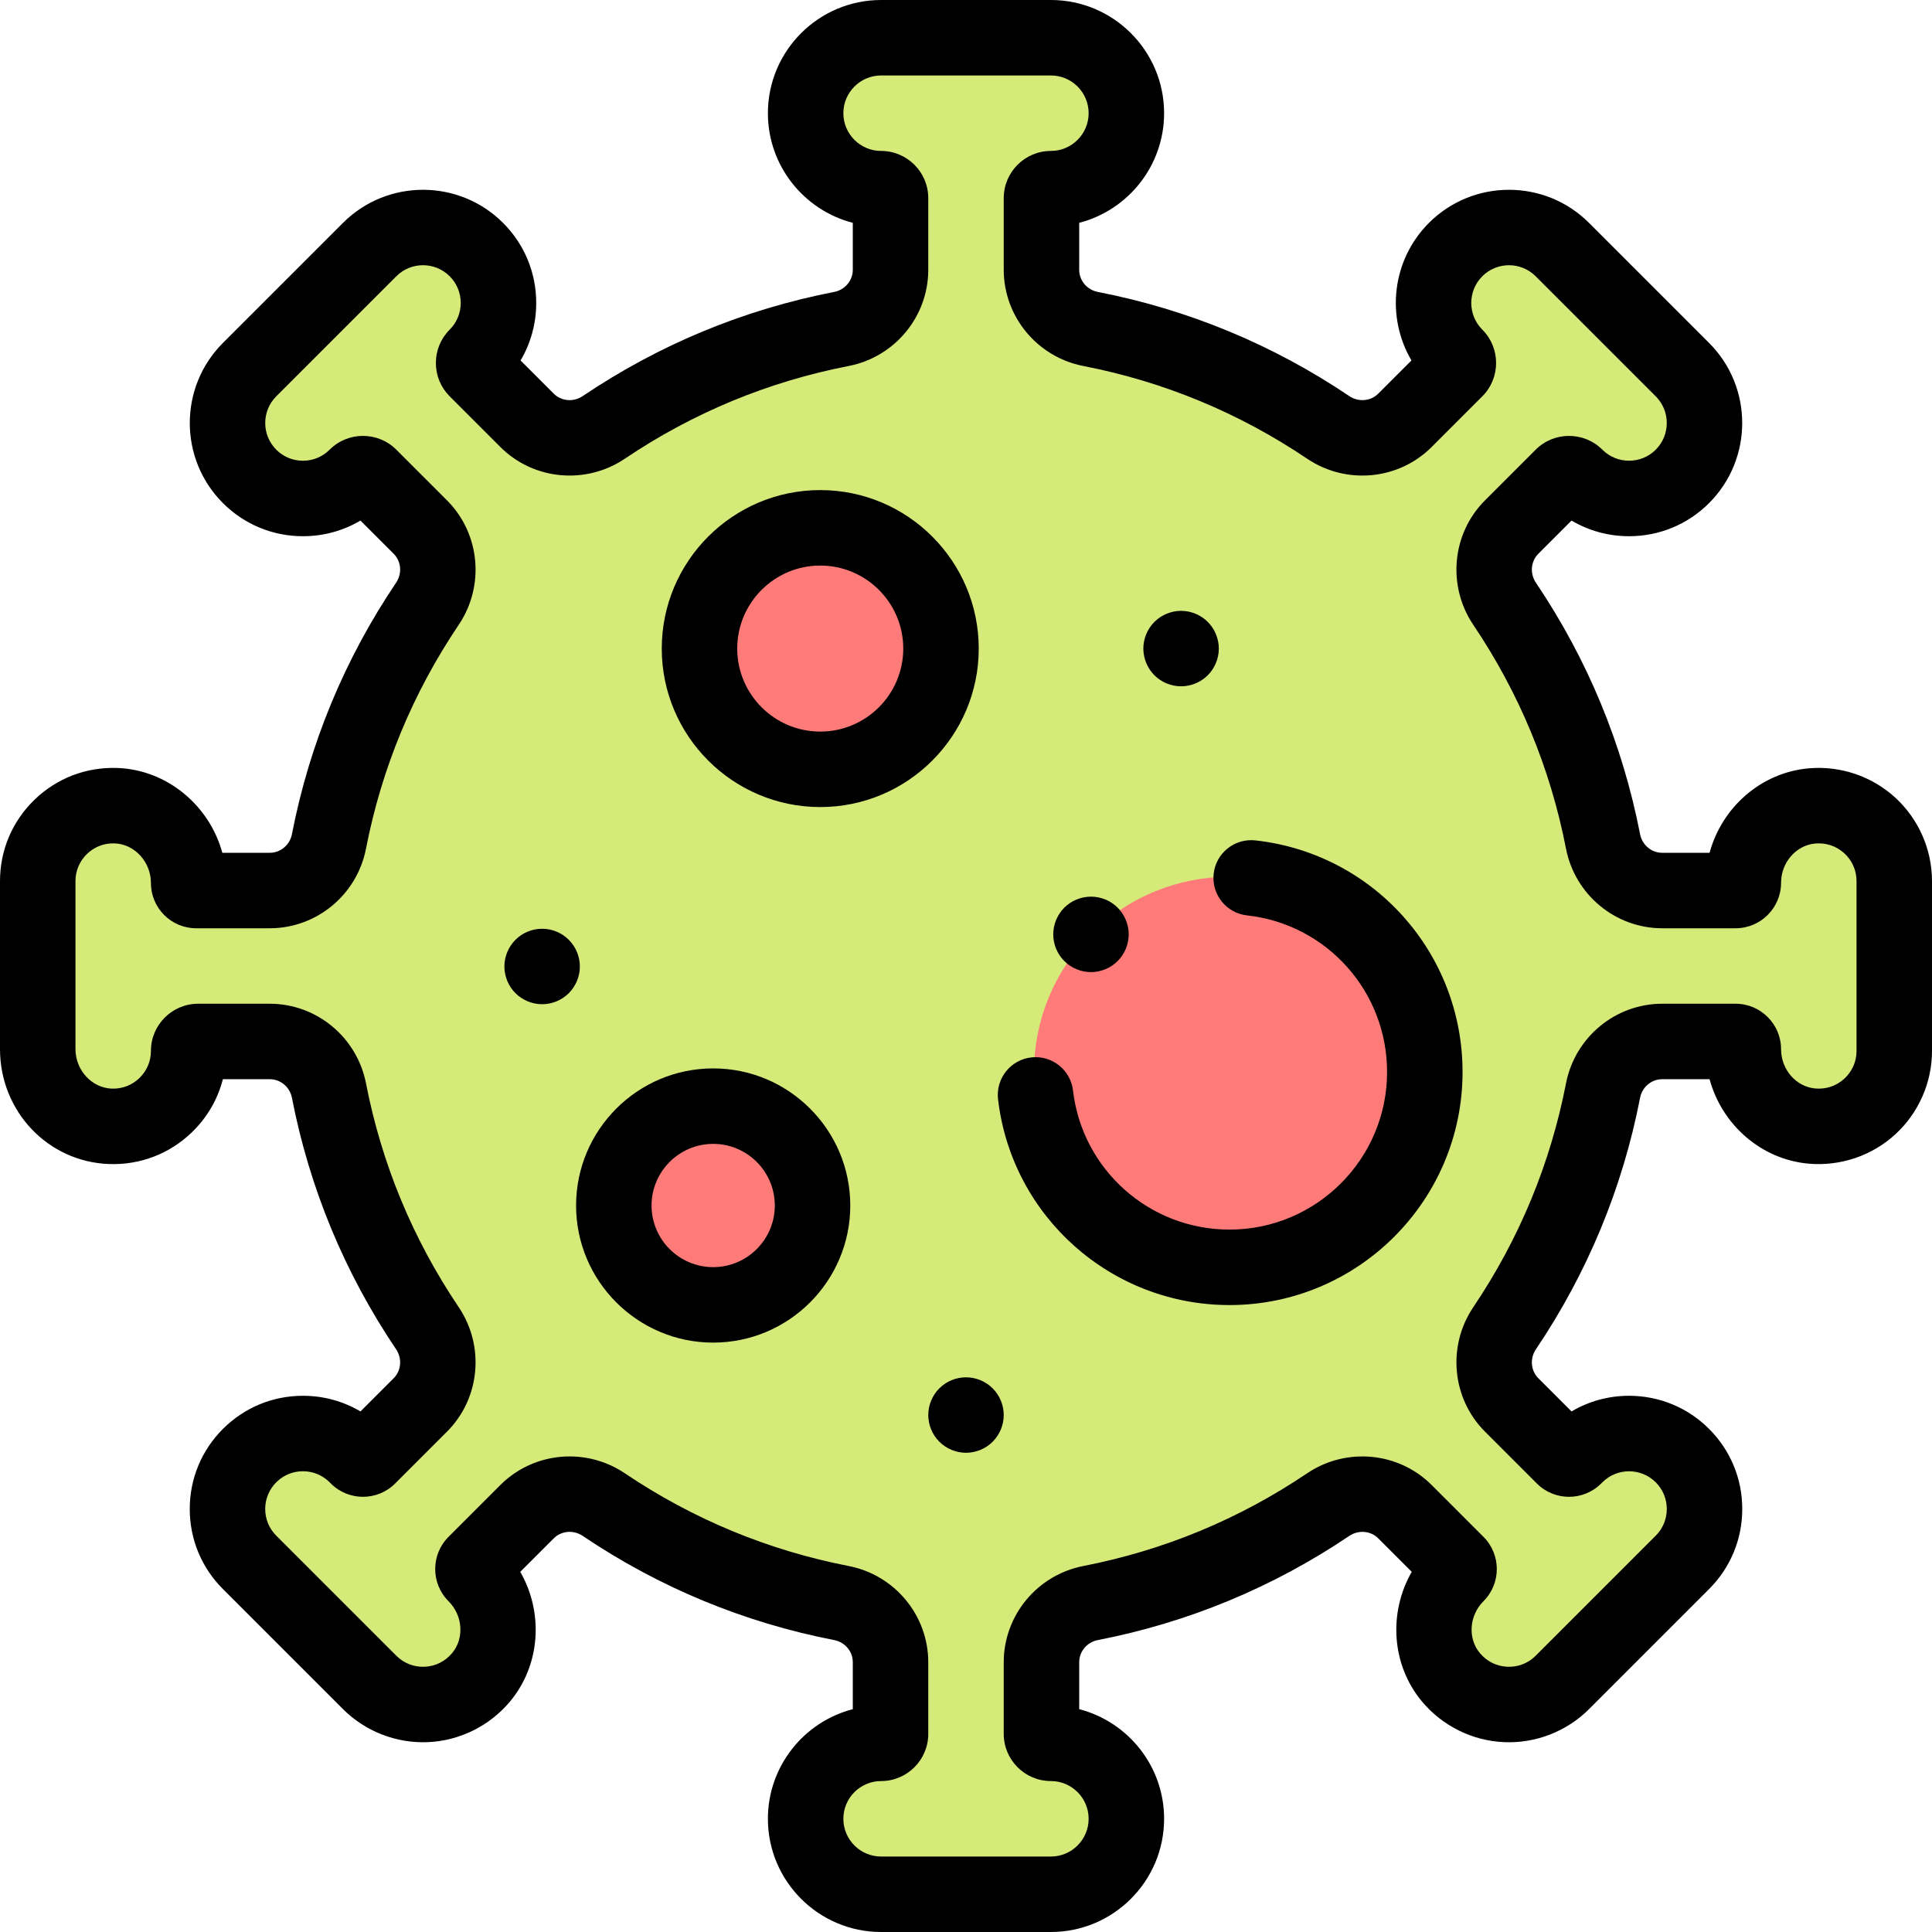
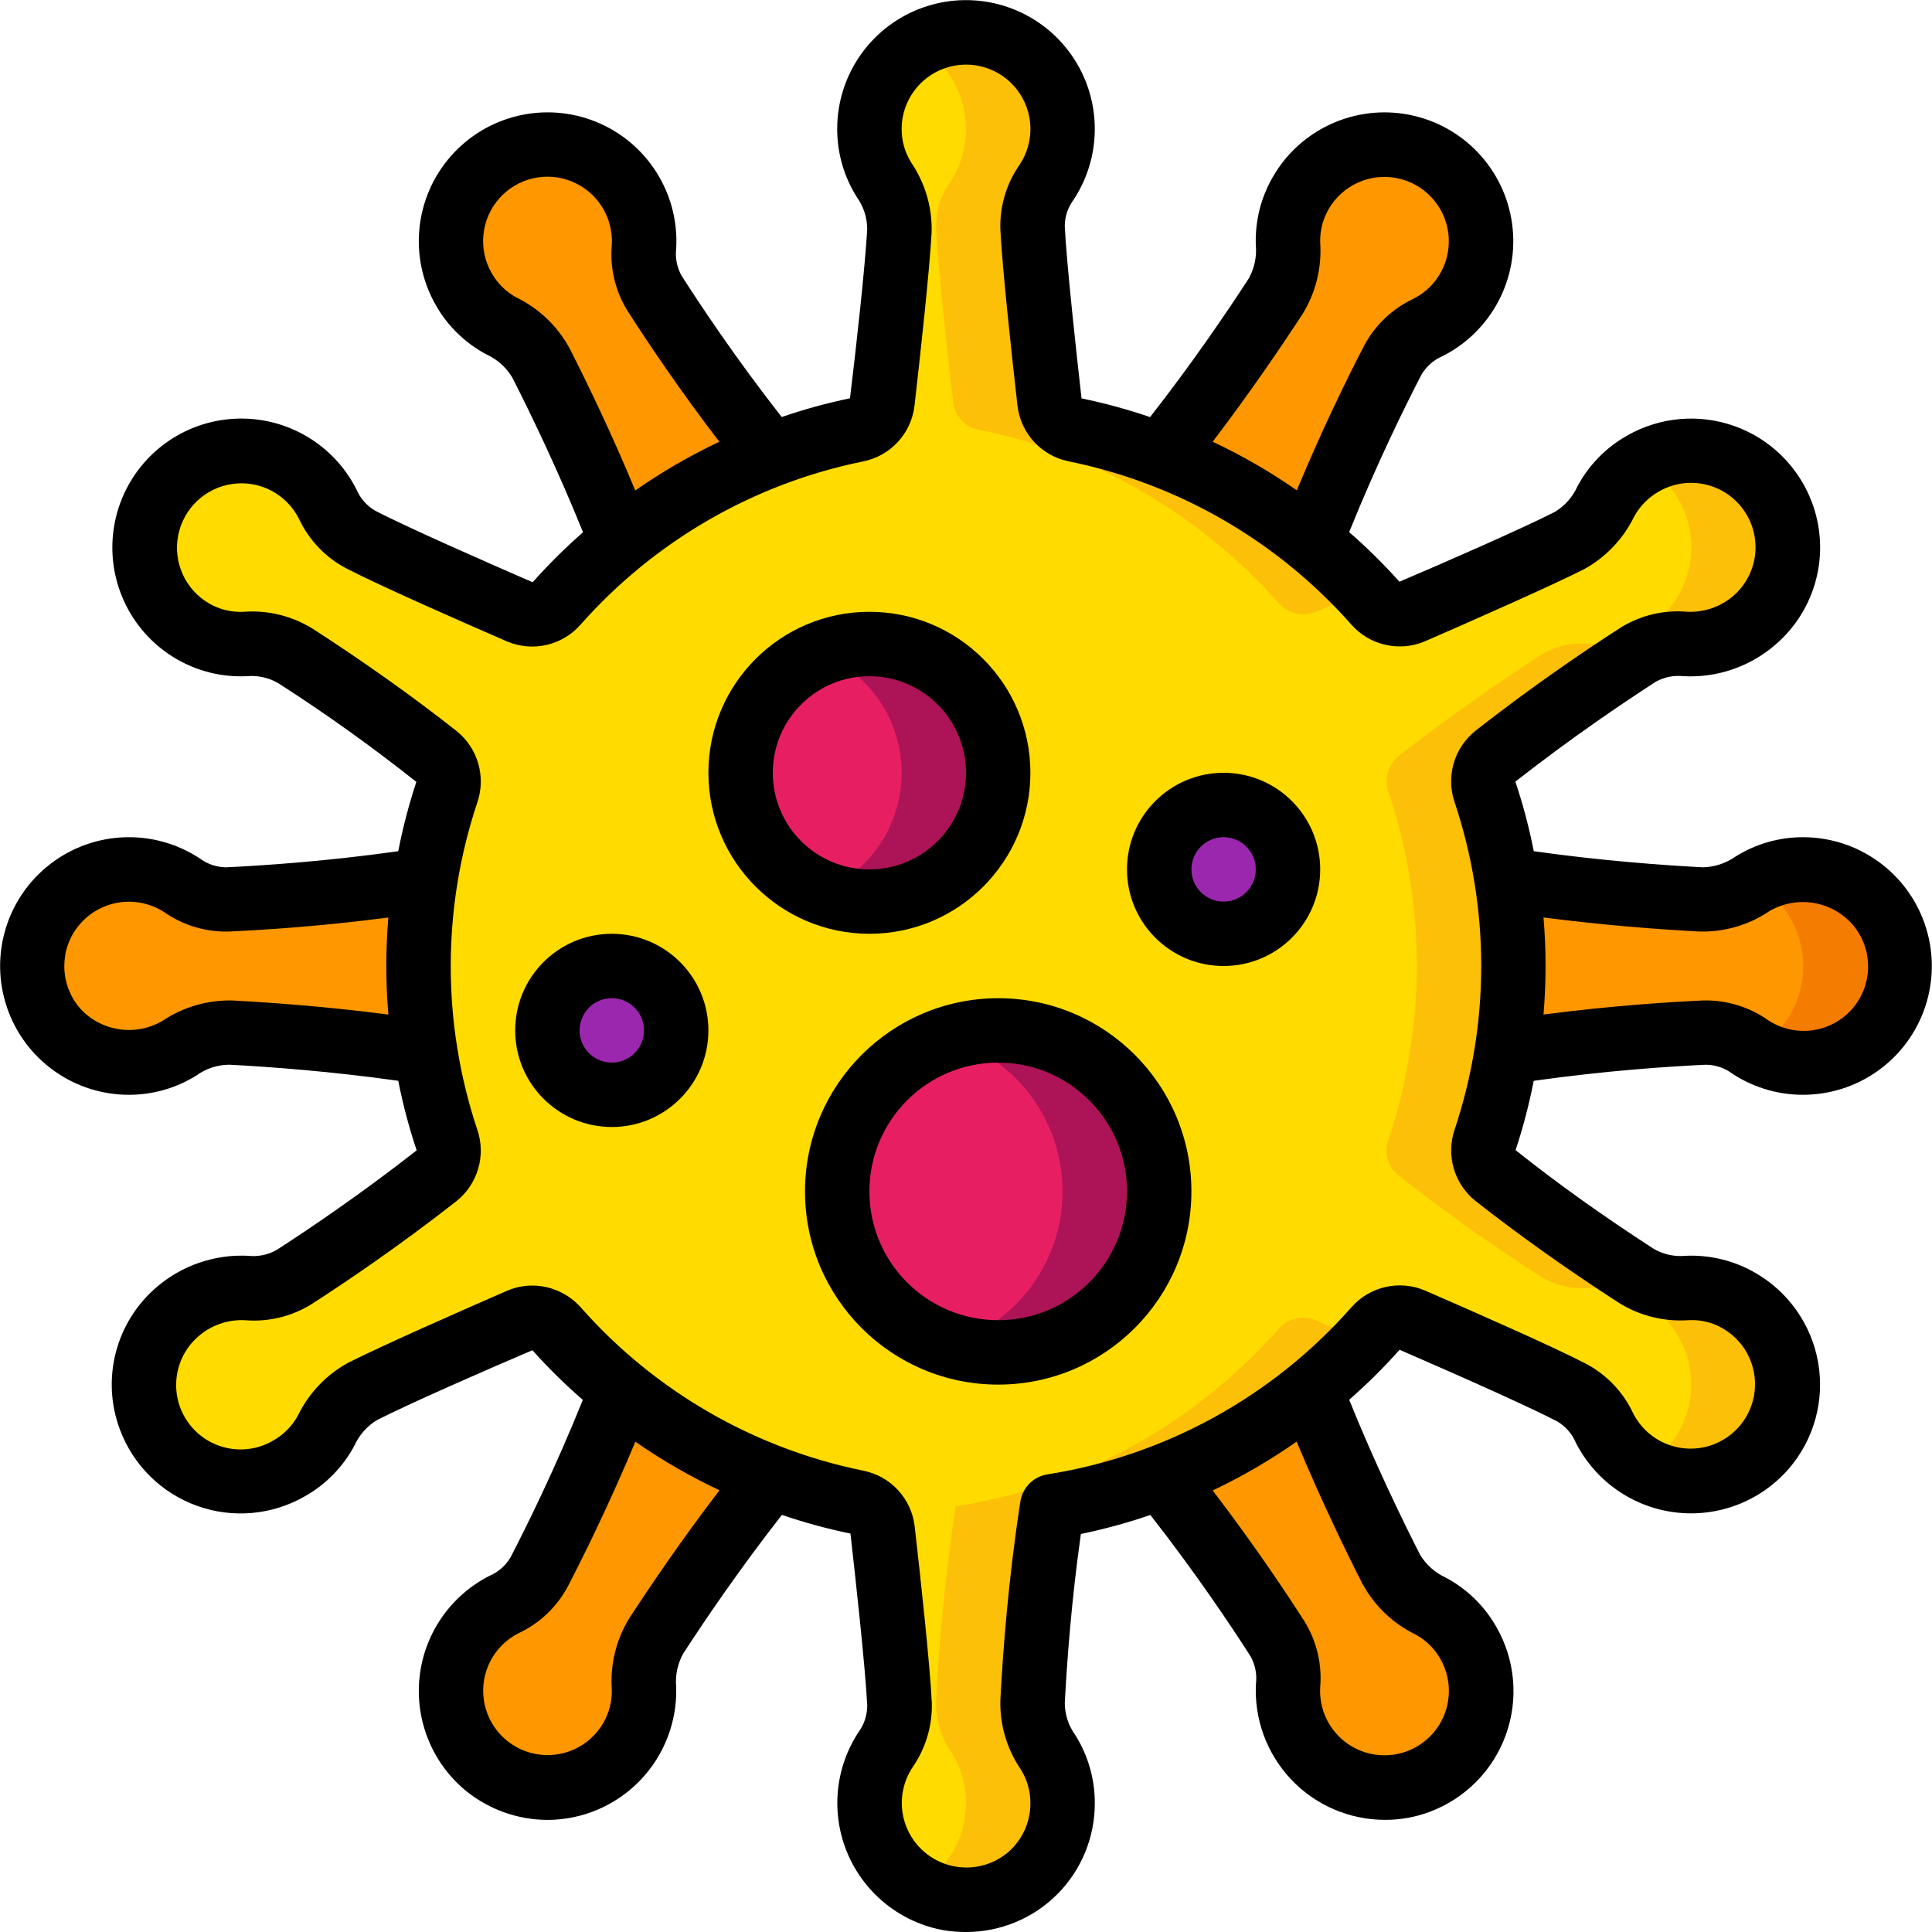
- <svg xmlns="http://www.w3.org/2000/svg" id="Capa_1" enable-background="new 0 0 512 512" height="512" viewBox="0 0 512 512" width="512">
-   <g id="XMLID_1497_">
-     <path id="XMLID_1004_" d="m480.182 213.58c-10.385.917-18.182 9.946-18.182 20.372 0 1.131-.917 2.048-2.048 2.048h-19.448c-7.676 0-14.217-5.473-15.681-13.008-4.461-22.954-13.482-44.277-26.089-62.986-4.298-6.379-3.569-14.885 1.87-20.324l13.435-13.435c.976-.976 2.559-.976 3.536 0 7.81 7.81 20.474 7.81 28.284 0 7.811-7.811 7.811-20.474 0-28.285l-31.82-31.82c-7.81-7.811-20.474-7.811-28.284 0-7.811 7.811-7.811 20.474 0 28.285.976.976.976 2.559 0 3.535l-13.435 13.435c-5.439 5.439-13.945 6.168-20.324 1.87-18.71-12.607-40.033-21.628-62.986-26.089-7.536-1.465-13.01-8.005-13.01-15.681v-18.997c0-1.381 1.119-2.5 2.5-2.5 11.046 0 20-8.954 20-20 0-11.046-8.954-20-20-20h-45c-11.046 0-20 8.954-20 20 0 11.046 8.954 20 20 20 1.381 0 2.5 1.119 2.5 2.5v18.997c0 7.676-5.473 14.217-13.009 15.681-22.953 4.461-44.277 13.482-62.986 26.089-6.379 4.298-14.885 3.569-20.324-1.87l-13.435-13.435c-.976-.976-.976-2.559 0-3.535 7.81-7.811 7.81-20.474 0-28.285-7.81-7.811-20.474-7.811-28.284 0l-31.82 31.82c-7.811 7.811-7.811 20.474 0 28.285 7.811 7.81 20.474 7.81 28.284 0 .976-.976 2.559-.976 3.535 0l13.435 13.435c5.439 5.439 6.168 13.945 1.87 20.324-12.606 18.71-21.628 40.033-26.089 62.986-1.464 7.535-8.004 13.008-15.68 13.008h-19.521c-1.091 0-1.976-.885-1.976-1.976 0-10.87-8.451-20.15-19.315-20.513-11.358-.379-20.685 8.716-20.685 19.989v44.521c0 10.845 8.433 20.081 19.271 20.466 11.378.405 20.729-8.699 20.729-19.987 0-1.381 1.119-2.5 2.5-2.5h18.997c7.676 0 14.217 5.474 15.681 13.009 4.461 22.954 13.482 44.277 26.089 62.986 4.298 6.379 3.569 14.885-1.87 20.324l-13.755 13.756c-.799.799-2.096.799-2.895 0l-.32-.32c-7.81-7.811-20.474-7.811-28.284 0-7.811 7.811-7.811 20.474 0 28.284l31.82 31.82c8.235 8.235 21.865 7.787 29.513-1.343 6.695-7.992 5.823-19.89-1.55-27.262-.799-.799-.799-2.095 0-2.895l13.756-13.756c5.439-5.439 13.945-6.168 20.324-1.87 18.71 12.607 40.033 21.628 62.986 26.089 7.535 1.464 13.009 8.005 13.009 15.681v18.997c0 1.381-1.119 2.5-2.5 2.5-11.046 0-20 8.954-20 20 0 11.046 8.954 20 20 20h45c11.046 0 20-8.954 20-20 0-11.046-8.954-20-20-20-1.381 0-2.5-1.119-2.5-2.5v-18.997c0-7.676 5.474-14.217 13.009-15.681 22.953-4.461 44.277-13.482 62.986-26.089 6.379-4.298 14.885-3.569 20.324 1.87l13.755 13.756c.799.799.799 2.095 0 2.895-7.372 7.371-8.244 19.27-1.55 27.262 7.648 9.13 21.278 9.578 29.513 1.343l31.82-31.82c7.811-7.81 7.811-20.474 0-28.284-7.811-7.811-20.474-7.811-28.284 0l-.32.32c-.799.799-2.095.799-2.895 0l-13.755-13.756c-5.439-5.439-6.168-13.945-1.87-20.324 12.607-18.71 21.628-40.033 26.089-62.986 1.464-7.535 8.005-13.009 15.681-13.009h19.448c1.131 0 2.048.917 2.048 2.048 0 10.425 7.797 19.454 18.182 20.371 11.864 1.048 21.818-8.273 21.818-19.919v-45c0-11.646-9.954-20.967-21.818-19.92z" fill="#d5ea79" />
-     <g fill="#ff7b79">
-       <circle id="XMLID_980_" cx="217.374" cy="171.878" r="32" />
-       <circle id="XMLID_979_" cx="189" cy="319.471" r="26.333" />
-       <ellipse id="XMLID_978_" cx="325.833" cy="284.096" rx="51.759" ry="51.759" transform="matrix(.707 -.707 .707 .707 -105.452 313.609)" />
-     </g>
-     <g id="XMLID_1687_">
-       <path id="XMLID_898_" d="m278.5 512h-45c-16.542 0-30-13.458-30-30 0-13.953 9.575-25.712 22.5-29.051v-12.446c0-2.845-2.067-5.31-4.916-5.864-23.953-4.655-46.383-13.945-66.667-27.612-2.428-1.638-5.651-1.364-7.665.648l-8.878 8.877c6.192 10.778 5.41 24.664-2.732 34.385-5.414 6.463-13.326 10.381-21.71 10.75-8.383.361-16.604-2.822-22.54-8.757l-31.821-31.82c-5.666-5.666-8.786-13.199-8.786-21.213s3.12-15.548 8.786-21.214c5.667-5.666 13.2-8.786 21.214-8.786 5.449 0 10.677 1.442 15.245 4.147l8.796-8.796c2.013-2.012 2.285-5.236.648-7.665-13.667-20.284-22.957-42.714-27.612-66.666-.554-2.85-3.02-4.917-5.864-4.917h-12.435c-1.358 5.317-4.168 10.166-8.231 14.088-5.912 5.706-13.688 8.671-21.917 8.394-16.214-.578-28.915-13.958-28.915-30.461v-44.521c0-8.203 3.248-15.862 9.146-21.566 5.898-5.702 13.681-8.691 21.874-8.416 13.266.442 24.478 9.947 27.904 22.482h12.573c2.845 0 5.311-2.067 5.864-4.916 4.655-23.953 13.945-46.383 27.612-66.667 1.637-2.429 1.364-5.653-.648-7.665l-8.796-8.796c-4.568 2.705-9.796 4.147-15.245 4.147-8.014 0-15.547-3.12-21.214-8.786-11.697-11.697-11.697-30.73 0-42.428l31.82-31.819c11.697-11.698 30.729-11.696 42.427 0 5.666 5.667 8.786 13.2 8.786 21.214 0 5.448-1.442 10.676-4.147 15.245l8.796 8.796c2.014 2.014 5.236 2.285 7.664.648 20.285-13.667 42.715-22.957 66.667-27.612 2.85-.554 4.917-3.02 4.917-5.864v-12.446c-12.925-3.339-22.5-15.098-22.5-29.051 0-16.542 13.458-30 30-30h45c16.542 0 30 13.458 30 30 0 13.953-9.575 25.712-22.5 29.051v12.446c0 2.845 2.067 5.311 4.916 5.864 23.953 4.655 46.383 13.945 66.667 27.612 2.428 1.637 5.652 1.365 7.665-.648l8.804-8.803c-6.779-11.503-5.234-26.587 4.631-36.452 11.696-11.696 30.729-11.698 42.427 0l31.82 31.819c11.697 11.697 11.697 30.73 0 42.428-5.667 5.666-13.2 8.786-21.214 8.786-5.448 0-10.676-1.442-15.245-4.147l-8.796 8.796c-2.013 2.012-2.285 5.236-.648 7.665 13.667 20.284 22.957 42.714 27.612 66.666.554 2.85 3.02 4.917 5.864 4.917h12.552c3.243-12.001 13.616-21.266 26.248-22.381h.001c8.4-.749 16.763 2.084 22.952 7.751 6.192 5.67 9.744 13.736 9.744 22.13v45c0 8.394-3.552 16.46-9.744 22.13-6.189 5.667-14.562 8.491-22.952 7.751-12.633-1.115-23.006-10.38-26.249-22.381h-12.552c-2.845 0-5.31 2.067-5.864 4.916-4.655 23.953-13.945 46.383-27.612 66.667-1.637 2.429-1.364 5.653.648 7.665l8.796 8.796c4.569-2.705 9.797-4.147 15.245-4.147 8.014 0 15.547 3.12 21.214 8.786 5.666 5.666 8.786 13.2 8.786 21.214s-3.12 15.547-8.787 21.213l-31.819 31.82c-5.936 5.936-14.147 9.128-22.541 8.757-8.384-.369-16.296-4.287-21.71-10.749-8.142-9.722-8.926-23.607-2.732-34.386l-8.878-8.877c-2.013-2.013-5.236-2.286-7.664-.648-20.285 13.667-42.715 22.957-66.667 27.612-2.85.554-4.917 3.02-4.917 5.864v12.446c12.925 3.339 22.5 15.098 22.5 29.051-.001 16.542-13.459 30-30.001 30zm-127.54-126.03c5.072 0 10.179 1.469 14.634 4.471 18.046 12.159 38 20.425 59.306 24.565 12.225 2.375 21.1 13.098 21.1 25.497v18.997c0 6.893-5.607 12.5-12.5 12.5-5.514 0-10 4.486-10 10s4.486 10 10 10h45c5.514 0 10-4.486 10-10s-4.486-10-10-10c-6.893 0-12.5-5.607-12.5-12.5v-18.997c0-12.398 8.875-23.122 21.102-25.497 21.305-4.141 41.259-12.406 59.306-24.565 10.347-6.972 24.219-5.673 32.983 3.092l13.755 13.755c4.697 4.697 4.697 12.341 0 17.038-3.811 3.811-4.23 9.858-.955 13.77 1.847 2.203 4.425 3.486 7.259 3.611 2.853.118 5.511-.911 7.519-2.919l31.819-31.82c1.89-1.889 2.929-4.399 2.929-7.07 0-2.672-1.04-5.183-2.929-7.071-3.899-3.899-10.244-3.897-14.142 0l-.32.32c-4.696 4.697-12.34 4.698-17.038 0l-13.755-13.755c-8.764-8.764-10.064-22.636-3.092-32.983 12.159-18.047 20.425-38.001 24.565-59.307 2.375-12.227 13.098-21.102 25.497-21.102h19.448c6.643 0 12.049 5.405 12.049 12.049 0 5.389 3.98 9.961 9.062 10.41 2.862.25 5.595-.664 7.686-2.58 2.097-1.919 3.251-4.54 3.251-7.379v-45c0-2.839-1.154-5.46-3.251-7.379-2.093-1.918-4.837-2.835-7.686-2.58-5.082.449-9.062 5.021-9.062 10.41 0 6.643-5.405 12.049-12.049 12.049h-19.448c-12.398 0-23.122-8.875-25.497-21.102-4.141-21.305-12.406-41.259-24.565-59.306-6.973-10.348-5.672-24.22 3.092-32.983l13.435-13.435c4.875-4.874 12.804-4.873 17.679 0 3.898 3.898 10.243 3.9 14.142 0 3.899-3.899 3.899-10.243 0-14.143l-31.82-31.819c-3.896-3.897-10.241-3.901-14.142 0-3.899 3.898-3.899 10.243 0 14.142 4.874 4.874 4.874 12.805 0 17.679l-13.435 13.435c-8.765 8.764-22.636 10.064-32.984 3.092-18.046-12.159-38-20.425-59.306-24.565-12.227-2.376-21.102-13.099-21.102-25.498v-18.997c0-6.893 5.607-12.5 12.5-12.5 5.514 0 10-4.486 10-10s-4.486-10-10-10h-45c-5.514 0-10 4.486-10 10s4.486 10 10 10c6.893 0 12.5 5.607 12.5 12.5v18.997c0 12.398-8.875 23.122-21.102 25.497-21.305 4.141-41.259 12.406-59.306 24.565-10.347 6.972-24.219 5.673-32.983-3.092l-13.435-13.435c-2.36-2.361-3.661-5.5-3.661-8.839 0-3.341 1.302-6.481 3.665-8.842 3.896-3.896 3.896-10.241-.004-14.14-3.899-3.901-10.244-3.899-14.142 0l-31.82 31.819c-3.899 3.899-3.899 10.243 0 14.143 1.889 1.889 4.4 2.929 7.071 2.929s5.182-1.039 7.07-2.928c4.873-4.875 12.804-4.874 17.679-.001l13.435 13.435c8.764 8.764 10.064 22.636 3.092 32.983-12.159 18.047-20.425 38.001-24.565 59.307-2.375 12.227-13.098 21.102-25.497 21.102h-19.521c-6.604 0-11.976-5.372-11.976-11.976 0-5.622-4.328-10.341-9.647-10.518-2.737-.101-5.339.902-7.303 2.805-1.967 1.901-3.05 4.455-3.05 7.189v44.521c0 5.586 4.318 10.284 9.626 10.473 2.755.101 5.347-.895 7.316-2.796 1.972-1.903 3.058-4.46 3.058-7.198 0-6.893 5.607-12.5 12.5-12.5h18.997c12.398 0 23.122 8.875 25.497 21.102 4.141 21.305 12.406 41.259 24.565 59.306 6.973 10.348 5.672 24.22-3.092 32.983l-13.755 13.755c-4.697 4.698-12.341 4.697-17.038 0l-.32-.32c-1.889-1.89-4.399-2.929-7.07-2.929s-5.183 1.04-7.071 2.929c-1.889 1.889-2.929 4.399-2.929 7.071 0 2.671 1.039 5.182 2.928 7.07l31.821 31.82c2.008 2.007 4.684 3.045 7.518 2.919 2.834-.125 5.412-1.408 7.259-3.612 3.275-3.91 2.856-9.958-.954-13.769-4.698-4.697-4.698-12.341-.001-17.038l13.755-13.755c4.991-4.991 11.64-7.562 18.35-7.562z" />
-     </g>
-     <g id="XMLID_1654_">
-       <path id="XMLID_895_" d="m217.374 213.878c-23.159 0-42-18.841-42-42s18.841-42 42-42 42 18.841 42 42-18.841 42-42 42zm0-64c-12.131 0-22 9.869-22 22s9.869 22 22 22 22-9.869 22-22-9.869-22-22-22z" />
-     </g>
-     <g id="XMLID_1656_">
-       <path id="XMLID_892_" d="m189 355.805c-20.034 0-36.333-16.299-36.333-36.333s16.299-36.334 36.333-36.334 36.333 16.3 36.333 36.334-16.299 36.333-36.333 36.333zm0-52.667c-9.006 0-16.333 7.327-16.333 16.334 0 9.006 7.327 16.333 16.333 16.333s16.333-7.327 16.333-16.333c0-9.007-7.327-16.334-16.333-16.334z" />
-     </g>
-     <g id="XMLID_1104_">
-       <path id="XMLID_891_" d="m325.833 345.855c-31.34 0-57.71-23.445-61.339-54.535-.641-5.485 3.288-10.451 8.773-11.092 5.487-.636 10.451 3.287 11.092 8.774 2.452 21.01 20.282 36.853 41.474 36.853 23.025 0 41.759-18.733 41.759-41.759 0-21.326-15.956-39.17-37.115-41.505-5.489-.605-9.449-5.547-8.843-11.036.606-5.49 5.553-9.438 11.036-8.843 31.311 3.455 54.922 29.845 54.922 61.384 0 34.054-27.705 61.759-61.759 61.759z" />
-     </g>
-     <g id="XMLID_1101_">
-       <path id="XMLID_890_" d="m313 181.88c-2.63 0-5.21-1.07-7.07-2.93s-2.93-4.44-2.93-7.07c0-2.64 1.069-5.21 2.93-7.07 1.86-1.859 4.44-2.93 7.07-2.93s5.21 1.07 7.069 2.93c1.86 1.86 2.931 4.44 2.931 7.07s-1.07 5.21-2.931 7.07c-1.859 1.86-4.439 2.93-7.069 2.93z" />
-     </g>
-     <g id="XMLID_1094_">
-       <path id="XMLID_889_" d="m256 385c-2.63 0-5.21-1.07-7.07-2.931-1.86-1.859-2.93-4.439-2.93-7.069s1.069-5.21 2.93-7.07c1.86-1.86 4.43-2.93 7.07-2.93 2.63 0 5.21 1.069 7.069 2.93 1.86 1.86 2.931 4.44 2.931 7.07s-1.07 5.21-2.931 7.069c-1.859 1.861-4.439 2.931-7.069 2.931z" />
-     </g>
-     <g id="XMLID_1660_">
-       <path id="XMLID_888_" d="m143.67 266.13c-2.64 0-5.21-1.07-7.07-2.93-1.87-1.86-2.93-4.44-2.93-7.07 0-2.64 1.06-5.21 2.93-7.07 1.851-1.87 4.431-2.93 7.07-2.93 2.63 0 5.21 1.06 7.07 2.93 1.859 1.86 2.93 4.44 2.93 7.07s-1.07 5.2-2.93 7.07c-1.86 1.86-4.44 2.93-7.07 2.93z" />
-     </g>
-     <g id="XMLID_1493_">
-       <path id="XMLID_887_" d="m289.12 257.62c-2.63 0-5.21-1.07-7.07-2.931-1.86-1.859-2.93-4.439-2.93-7.069 0-2.641 1.069-5.21 2.93-7.08 1.86-1.86 4.44-2.92 7.07-2.92s5.21 1.06 7.069 2.92c1.86 1.87 2.931 4.44 2.931 7.08 0 2.63-1.07 5.199-2.931 7.069-1.859 1.861-4.439 2.931-7.069 2.931z" />
+ <svg xmlns="http://www.w3.org/2000/svg" height="512" viewBox="0 0 60 60" width="512">
+   <g id="Page-1" fill="none" fill-rule="evenodd">
+     <g id="002---Virus" fill-rule="nonzero">
+       <g id="Icons" transform="translate(1)">
+         <path id="Shape" d="m53.79 44.96c-.658.754-1.648 1.133-2.642 1.01-.994-.122-1.862-.729-2.318-1.62-.212-.468-.57-.854-1.02-1.1-1.02-.54-3.69-1.7-4.95-2.25-.401-.17-.866-.061-1.15.27-.612.695-1.281 1.337-2 1.92-1.392 1.14-2.959 2.048-4.64 2.69-1.095.419-2.231.721-3.39.9v.01c-.36 2.32-.53 4.51-.61 6.05-.01.559.154 1.108.47 1.57.306.473.466 1.026.46 1.59-.001 1.284-.818 2.425-2.034 2.838-1.215.414-2.559.008-3.343-1.009-.784-1.017-.833-2.42-.124-3.489.288-.417.439-.913.43-1.42-.05-1.15-.37-4.05-.53-5.41-.054-.433-.381-.781-.81-.86-.907-.18-1.797-.438-2.66-.77-1.68-.644-3.246-1.552-4.64-2.69-.719-.583-1.388-1.225-2-1.92-.288-.331-.756-.44-1.16-.27-1.24.54-3.83 1.68-4.87 2.21-.492.278-.886.701-1.13 1.21-.264.494-.663.903-1.15 1.18-1.338.771-3.042.401-3.939-.856-.897-1.257-.694-2.989.469-4.004.594-.515 1.365-.781 2.15-.74.509.048 1.021-.068 1.46-.33 1.16-.75 2.77-1.85 4.44-3.16.336-.262.465-.71.32-1.11-.296-.886-.517-1.796-.66-2.72-.149-.885-.223-1.782-.22-2.68-.001-.897.069-1.794.21-2.68.146-.924.371-1.834.67-2.72.138-.404.011-.85-.32-1.12-1.64-1.28-3.21-2.35-4.38-3.11-.471-.287-1.021-.416-1.57-.37-.571.03-1.138-.109-1.63-.4-1.103-.646-1.675-1.92-1.425-3.174.249-1.253 1.265-2.211 2.531-2.386 1.266-.175 2.504.471 3.084 1.61.212.468.57.854 1.02 1.1 1.02.54 3.69 1.7 4.95 2.25.398.17.86.06 1.14-.27.618-.693 1.29-1.335 2.01-1.92 1.394-1.138 2.96-2.046 4.64-2.69.863-.332 1.753-.59 2.66-.77.429-.079.756-.427.81-.86.16-1.35.47-4.17.53-5.32.011-.563-.153-1.115-.47-1.58-.306-.473-.466-1.026-.46-1.59.005-1.283.825-2.42 2.04-2.83 1.215-.41 2.557-.003 3.338 1.014.782 1.017.831 2.418.122 3.487-.289.409-.44.899-.43 1.4.05 1.16.37 4.06.53 5.42.054.433.381.781.81.86.907.18 1.797.438 2.66.77 1.68.644 3.246 1.552 4.64 2.69.719.583 1.388 1.225 2 1.92.288.331.756.44 1.16.27 1.24-.54 3.83-1.68 4.87-2.21.492-.278.886-.701 1.13-1.21.264-.494.663-.903 1.15-1.18 1.338-.771 3.042-.401 3.939.856s.694 2.989-.469 4.004c-.594.515-1.365.781-2.15.74-.509-.048-1.021.068-1.46.33-1.16.75-2.77 1.85-4.44 3.15-.331.27-.458.716-.32 1.12.304.885.528 1.795.67 2.72.141.886.211 1.783.21 2.68.003.898-.071 1.795-.22 2.68-.143.924-.364 1.834-.66 2.72-.145.4-.016.848.32 1.11 1.64 1.29 3.21 2.36 4.38 3.12.471.287 1.021.416 1.57.37.571-.03 1.138.109 1.63.4.775.447 1.309 1.217 1.458 2.099s-.103 1.785-.688 2.461z" fill="#ffdb00" />
+         <path id="Shape" d="m28.94 3.42c.157.779-.001 1.588-.44 2.25-.289.409-.44.899-.43 1.4.05 1.16.37 4.06.53 5.42.054.433.381.781.81.86.907.18 1.797.438 2.66.77 1.68.644 3.246 1.552 4.64 2.69.719.583 1.388 1.225 2 1.92.288.331.756.44 1.16.27.388-.169.914-.4 1.477-.649-.509-.551-1.056-1.066-1.637-1.541-1.394-1.138-2.96-2.046-4.64-2.69-.863-.332-1.753-.59-2.66-.77-.429-.079-.756-.427-.81-.86-.16-1.36-.48-4.26-.53-5.42-.01-.501.141-.991.43-1.4.778-1.16.652-2.704-.304-3.723-.956-1.019-2.489-1.243-3.696-.541.75.43 1.276 1.165 1.44 2.014z" fill="#fdc008" />
+         <path id="Shape" d="m53.02 40.4c-.492-.291-1.059-.43-1.63-.4-.549.046-1.099-.083-1.57-.37-1.17-.76-2.74-1.83-4.38-3.12-.336-.262-.465-.71-.32-1.11.296-.886.517-1.796.66-2.72.149-.885.223-1.782.22-2.68.001-.897-.069-1.794-.21-2.68-.142-.925-.366-1.835-.67-2.72-.138-.404-.011-.85.32-1.12 1.67-1.3 3.28-2.4 4.44-3.15.439-.262.951-.378 1.46-.33.785.041 1.556-.225 2.15-.74 1.164-1.015 1.367-2.747.469-4.004s-2.602-1.627-3.939-.856h-.005c.845.479 1.403 1.339 1.498 2.305.095.966-.287 1.918-1.023 2.551-.594.515-1.365.781-2.15.74-.509-.048-1.021.068-1.46.33-1.16.75-2.77 1.85-4.44 3.15-.331.27-.458.716-.32 1.12.304.885.528 1.795.67 2.72.141.888.211 1.785.21 2.684.003.898-.071 1.795-.22 2.68-.143.924-.364 1.834-.66 2.72-.145.4-.016.848.32 1.11 1.64 1.29 3.21 2.36 4.38 3.12.471.287 1.021.416 1.57.37.571-.03 1.138.109 1.63.4.775.447 1.309 1.217 1.458 2.099s-.103 1.785-.688 2.461c-.218.253-.478.466-.768.63.156.09.319.167.488.23 1.459.514 3.069-.165 3.719-1.569.65-1.403.126-3.071-1.209-3.851z" fill="#fdc008" />
+         <path id="Shape" d="m39.86 41c-.401-.17-.866-.061-1.15.27-.612.695-1.281 1.337-2 1.92-1.392 1.14-2.959 2.048-4.64 2.69-1.095.419-2.231.721-3.39.9v.01c-.36 2.32-.53 4.51-.61 6.05-.01.559.154 1.108.47 1.57.306.473.466 1.026.46 1.59.001 1.071-.572 2.06-1.5 2.594.305.181.64.305.989.366.873.151 1.768-.092 2.445-.663.677-.571 1.067-1.412 1.066-2.297.006-.564-.154-1.117-.46-1.59-.316-.462-.48-1.011-.47-1.57.08-1.54.25-3.73.61-6.05v-.01c1.159-.179 2.295-.481 3.39-.9 1.681-.642 3.248-1.55 4.64-2.69.58-.475 1.127-.99 1.636-1.54-.568-.25-1.097-.48-1.486-.65z" fill="#fdc008" />
+         <circle id="Oval" cx="25.999" cy="24" fill="#e81e63" r="4" />
+         <path id="Shape" d="m26 20c-.515.002-1.024.104-1.5.3 1.511.609 2.501 2.074 2.501 3.703s-.99 3.094-2.501 3.703c1.496.608 3.212.256 4.348-.892s1.471-2.866.848-4.357c-.623-1.49-2.081-2.46-3.696-2.458z" fill="#ac1457" />
+         <circle id="Oval" cx="36.999" cy="27" fill="#9c27af" r="2" />
+         <circle id="Oval" cx="17.999" cy="32" fill="#9c27af" r="2" />
+         <circle id="Oval" cx="29.999" cy="37" fill="#e81e63" r="5" />
+         <path id="Shape" d="m30 32c-.51.007-1.016.093-1.5.254 2.081.644 3.499 2.568 3.499 4.746s-1.419 4.102-3.499 4.746c1.876.596 3.926.033 5.236-1.436 1.309-1.469 1.633-3.571.826-5.366s-2.593-2.948-4.561-2.944z" fill="#ac1457" />
+         <g fill="#ff9701">
+           <path id="Shape" d="m22.93 14.12c-1.68.644-3.246 1.552-4.64 2.69l-.01-.01c-.733-1.885-1.564-3.731-2.49-5.53-.275-.497-.698-.895-1.21-1.14-.494-.264-.903-.663-1.18-1.15-.635-1.112-.495-2.504.349-3.466.844-.963 2.206-1.284 3.391-.799 1.185.484 1.932 1.667 1.86 2.945-.048.509.068 1.021.33 1.46 1.11 1.729 2.312 3.398 3.6 5z" />
+           <path id="Shape" d="m12.22 32.68h-.01c-2.32-.36-4.5-.53-6.04-.61-.567-.006-1.121.161-1.59.48-.473.297-1.021.453-1.58.45-1.281-.003-2.419-.819-2.832-2.031-.414-1.212-.012-2.553 1-3.339 1.012-.785 2.411-.842 3.483-.14.417.297.918.451 1.43.44 2.053-.094 4.099-.298 6.13-.61-.141.886-.211 1.783-.21 2.68-.003.898.071 1.795.22 2.68z" />
+           <path id="Shape" d="m22.93 45.88c-1.266 1.579-2.451 3.221-3.55 4.92-.29.488-.423 1.054-.38 1.62.021.557-.118 1.109-.4 1.59-.642 1.109-1.917 1.688-3.174 1.441-1.257-.247-2.219-1.265-2.394-2.534s.475-2.51 1.618-3.088c.468-.212.854-.57 1.1-1.02.947-1.822 1.791-3.695 2.53-5.61l.01-.01c1.394 1.138 2.96 2.046 4.64 2.69z" />
+           <path id="Shape" d="m43.04 55.33c-.95.35-2.013.198-2.827-.405-.814-.602-1.27-1.574-1.213-2.585.048-.509-.068-1.021-.33-1.46-1.11-1.729-2.312-3.398-3.6-5 1.681-.642 3.248-1.55 4.64-2.69l.01.01c.733 1.885 1.564 3.731 2.49 5.53.275.497.698.895 1.21 1.14.494.264.903.663 1.18 1.15.443.765.526 1.687.225 2.519-.301.832-.954 1.487-1.785 1.791z" />
+           <path id="Shape" d="m57.96 30.51c-.176.996-.84 1.836-1.768 2.239s-1.995.313-2.842-.239c-.417-.297-.918-.451-1.43-.44-2.053.094-4.099.298-6.13.61h-.01c.149-.885.223-1.782.22-2.68.001-.897-.069-1.794-.21-2.68 2.32.36 4.5.53 6.04.61.567.006 1.121-.161 1.59-.48.473-.297 1.021-.453 1.58-.45.885-.001 1.726.389 2.297 1.066.571.677.813 1.571.663 2.444z" />
+         </g>
+         <path id="Shape" d="m55 27c-.531-.002-1.052.141-1.509.412.932.528 1.509 1.515 1.512 2.586s-.569 2.061-1.498 2.594c1.093.637 2.467.52 3.437-.292.969-.812 1.326-2.145.891-3.332-.435-1.187-1.568-1.975-2.832-1.968z" fill="#f47c00" />
+         <path id="Shape" d="m44.83 8.45c-.248.746-.78 1.364-1.48 1.72-.468.212-.854.57-1.1 1.02-.947 1.822-1.791 3.695-2.53 5.61l-.01.01c-1.394-1.138-2.96-2.046-4.64-2.69 1.266-1.579 2.451-3.221 3.55-4.92.29-.488.423-1.054.38-1.62-.02-.557.119-1.109.4-1.59.767-1.34 2.427-1.877 3.834-1.24 1.406.637 2.098 2.239 1.596 3.7z" fill="#ff9701" />
+       </g>
+       <g id="Icons_copy" fill="#000">
+         <path id="Shape" d="m27 29c2.761 0 5-2.239 5-5s-2.239-5-5-5-5 2.239-5 5c.003 2.76 2.24 4.997 5 5zm0-8c1.657 0 3 1.343 3 3s-1.343 3-3 3-3-1.343-3-3 1.343-3 3-3z" />
+         <path id="Shape" d="m38 30c1.657 0 3-1.343 3-3s-1.343-3-3-3-3 1.343-3 3 1.343 3 3 3zm0-4c.552 0 1 .448 1 1s-.448 1-1 1-1-.448-1-1 .448-1 1-1z" />
+         <path id="Shape" d="m19 35c1.657 0 3-1.343 3-3s-1.343-3-3-3-3 1.343-3 3 1.343 3 3 3zm0-4c.552 0 1 .448 1 1s-.448 1-1 1-1-.448-1-1 .448-1 1-1z" />
+         <path id="Shape" d="m25 37c0 3.314 2.686 6 6 6s6-2.686 6-6-2.686-6-6-6c-3.312.003-5.997 2.688-6 6zm10 0c0 2.209-1.791 4-4 4s-4-1.791-4-4 1.791-4 4-4 4 1.791 4 4z" />
+         <path id="Shape" d="m4 34c.743.002 1.47-.206 2.1-.6.296-.214.651-.331 1.016-.335 1.282.067 3.185.209 5.252.5.144.732.335 1.453.572 2.16-1.727 1.353-3.326 2.433-4.359 3.1-.265.147-.569.208-.87.175-1.041-.053-2.062.297-2.851.977-1.269 1.087-1.723 2.851-1.137 4.416.41 1.104 1.285 1.972 2.393 2.371 1.108.4 2.335.291 3.355-.297.654-.369 1.188-.918 1.54-1.581.149-.327.393-.601.7-.786.979-.5 3.44-1.58 4.824-2.167.489.546 1.012 1.061 1.565 1.542-.855 2.126-1.753 3.942-2.244 4.888-.151.258-.381.46-.656.577-1.202.611-2.017 1.786-2.168 3.126s.38 2.667 1.415 3.531c.721.594 1.625.92 2.559.922 1.08-.003 2.113-.442 2.865-1.218s1.159-1.822 1.129-2.901c-.035-.363.041-.728.218-1.047.7-1.08 1.778-2.661 3.065-4.307.697.238 1.408.432 2.129.581.139 1.225.468 4.2.521 5.347-.002.295-.097.582-.271.82-.742 1.13-.865 2.557-.327 3.798.538 1.24 1.664 2.126 2.995 2.357.222.035.446.052.67.051 1.062.002 2.08-.418 2.831-1.169.751-.751 1.171-1.769 1.169-2.831.003-.754-.211-1.493-.615-2.129-.204-.286-.315-.628-.317-.98.067-1.283.206-3.184.5-5.252.731-.151 1.451-.348 2.157-.59 1.416 1.807 2.536 3.489 3.109 4.385.147.26.207.56.171.856-.059 1.102.339 2.179 1.099 2.979s1.816 1.251 2.919 1.248c.468.001.932-.083 1.37-.246 1.105-.41 1.974-1.286 2.373-2.395.4-1.109.29-2.338-.3-3.358-.368-.646-.911-1.174-1.566-1.524-.333-.151-.612-.4-.8-.714-.584-1.145-1.414-2.866-2.2-4.809.554-.485 1.077-1.003 1.566-1.553 2.4 1.041 4.175 1.849 4.889 2.222.261.152.465.384.583.662.606 1.192 1.766 2.005 3.093 2.167s2.649-.347 3.524-1.359c.779-.904 1.113-2.109.911-3.285-.202-1.176-.918-2.201-1.953-2.795-.657-.381-1.409-.565-2.168-.53-.343.033-.687-.042-.985-.215-1.532-.991-2.981-2.019-4.292-3.067.233-.705.421-1.423.563-2.152 2.27-.322 4.284-.451 5.345-.5.298.002.588.1.826.28 1.429.936 3.295.861 4.645-.186 1.35-1.048 1.885-2.837 1.332-4.453s-2.071-2.704-3.779-2.707c-.743-.002-1.47.206-2.1.6-.298.21-.652.327-1.016.335-1.282-.067-3.185-.208-5.251-.5-.144-.732-.335-1.454-.572-2.161 1.725-1.351 3.324-2.432 4.358-3.1.264-.147.567-.208.867-.174 1.041.055 2.062-.296 2.85-.978 1.269-1.087 1.723-2.851 1.137-4.416-.411-1.103-1.287-1.97-2.394-2.369-1.107-.399-2.334-.292-3.355.295-.653.37-1.187.918-1.539 1.581-.149.327-.393.601-.7.786-.979.5-3.44 1.58-4.824 2.167-.488-.545-1.009-1.06-1.561-1.541.855-2.126 1.753-3.942 2.244-4.888.152-.257.381-.46.656-.577 1.525-.77 2.392-2.424 2.159-4.116s-1.515-3.05-3.191-3.379c-1.676-.329-3.377.442-4.233 1.92-.374.641-.559 1.374-.535 2.115.035.363-.041.728-.218 1.047-.7 1.08-1.777 2.66-3.065 4.306-.697-.238-1.408-.432-2.129-.581-.139-1.23-.469-4.213-.521-5.353.002-.291.096-.573.268-.807.945-1.427.877-3.296-.168-4.651-1.045-1.355-2.836-1.895-4.456-1.344s-2.71 2.072-2.711 3.783c-.002.753.21 1.49.613 2.126.205.288.317.632.319.986-.057 1.094-.351 3.766-.535 5.257-.718.149-1.426.343-2.119.582-1.415-1.8-2.535-3.488-3.109-4.385-.146-.259-.205-.559-.169-.854.095-1.705-.903-3.283-2.485-3.927-1.582-.644-3.398-.213-4.522 1.074-1.123 1.287-1.306 3.145-.454 4.625.368.646.912 1.174 1.568 1.523.333.151.612.399.8.713.584 1.145 1.415 2.867 2.2 4.81-.554.484-1.076 1.003-1.565 1.552-1.13-.49-3.868-1.688-4.89-2.222-.261-.152-.465-.384-.583-.662-.771-1.527-2.427-2.395-4.122-2.162-1.695.233-3.054 1.517-3.383 3.196s.443 3.381 1.924 4.238c.657.38 1.41.564 2.168.53.342-.032.686.043.983.215 1.481.95 2.913 1.974 4.291 3.068-.233.705-.42 1.424-.562 2.152-2.266.321-4.282.45-5.344.5-.298-.003-.588-.101-.826-.28-1.429-.937-3.295-.863-4.646.185-1.35 1.048-1.886 2.837-1.333 4.454.553 1.617 2.072 2.704 3.78 2.706zm15.54 16.26c-.404.66-.592 1.428-.54 2.2.012.37-.081.736-.268 1.055-.43.737-1.28 1.119-2.116.953-.837-.166-1.476-.844-1.592-1.689-.116-.845.316-1.671 1.076-2.056.654-.305 1.192-.813 1.532-1.45.557-1.073 1.33-2.657 2.1-4.5.827.575 1.701 1.08 2.613 1.509-1.171 1.528-2.145 2.967-2.805 3.978zm22.775-1.071c.37.68.942 1.227 1.637 1.568.326.174.596.437.778.758.426.74.335 1.67-.227 2.313-.562.644-1.471.859-2.262.537-.791-.323-1.29-1.112-1.242-1.965.063-.719-.109-1.438-.49-2.051-.537-.84-1.555-2.372-2.848-4.061.911-.432 1.783-.939 2.608-1.518.742 1.782 1.499 3.347 2.045 4.419zm10.461-20.26c.773.021 1.534-.2 2.175-.633.846-.496 1.925-.325 2.576.409.658.759.651 1.887-.015 2.638-.667.751-1.787.891-2.618.328-.592-.411-1.3-.622-2.021-.6-.995.045-2.829.161-4.938.436.041-.5.064-1 .064-1.507s-.022-1.009-.064-1.508c1.908.248 3.64.374 4.841.437zm-12.316-19.189c.404-.66.592-1.428.54-2.2-.012-.37.081-.736.268-1.055.43-.737 1.28-1.119 2.116-.953.837.166 1.476.844 1.592 1.689.116.845-.316 1.671-1.076 2.056-.654.305-1.191.814-1.531 1.45-.557 1.073-1.33 2.657-2.095 4.5-.827-.575-1.701-1.08-2.613-1.509 1.165-1.528 2.139-2.967 2.799-3.978zm-22.775 1.071c-.37-.679-.941-1.227-1.636-1.567-.326-.174-.596-.438-.779-.759-.426-.741-.335-1.671.228-2.315.563-.643 1.473-.858 2.264-.533s1.288 1.116 1.238 1.969c-.063.718.109 1.438.49 2.05.65 1.016 1.634 2.477 2.85 4.063-.911.43-1.785.937-2.611 1.513-.74-1.783-1.497-3.349-2.044-4.421zm-7.96 8.723c-.645-.404-1.402-.591-2.161-.534-.378.019-.753-.073-1.079-.264-.735-.431-1.116-1.279-.95-2.115s.842-1.474 1.686-1.592 1.669.312 2.057 1.07c.304.657.814 1.197 1.452 1.54 1.032.538 3.582 1.659 5.01 2.279.798.341 1.725.129 2.295-.525 2.293-2.592 5.367-4.368 8.758-5.061.857-.165 1.507-.866 1.608-1.733.173-1.518.472-4.236.531-5.384.022-.769-.199-1.526-.631-2.162-.198-.316-.303-.681-.3-1.054.003-.855.55-1.614 1.36-1.887.81-.274 1.705-.002 2.226.676.521.678.553 1.613.08 2.325-.41.585-.62 1.286-.6 2 .053 1.157.356 3.935.532 5.488.102.865.752 1.565 1.607 1.73 3.39.692 6.463 2.468 8.755 5.059.572.655 1.501.866 2.3.523 1.4-.61 3.9-1.712 4.934-2.236.67-.368 1.211-.934 1.548-1.621.177-.331.444-.604.77-.789.89-.518 2.028-.275 2.63.561.601.836.47 1.992-.305 2.671-.398.345-.914.524-1.44.5-.721-.064-1.444.107-2.06.487-1.074.691-2.729 1.808-4.514 3.207-.665.53-.925 1.421-.648 2.225 1.1 3.297 1.1 6.861 0 10.158-.275.803-.016 1.692.648 2.222 1.371 1.076 2.87 2.14 4.454 3.164.645.402 1.401.59 2.159.537.378-.021.753.071 1.079.264.735.431 1.116 1.279.95 2.115-.166.835-.842 1.474-1.686 1.592-.844.117-1.669-.312-2.057-1.07-.304-.657-.814-1.197-1.452-1.539-1.021-.533-3.576-1.657-5.009-2.279-.799-.344-1.729-.132-2.3.525-2.447 2.774-5.786 4.606-9.44 5.182-.437.072-.776.42-.836.859-.373 2.41-.542 4.666-.618 6.136-.024.768.196 1.523.628 2.158.201.316.306.683.304 1.058.003.588-.253 1.147-.7 1.529-.763.639-1.879.622-2.622-.04-.743-.662-.888-1.769-.34-2.6.409-.588.62-1.292.6-2.008-.054-1.165-.356-3.935-.532-5.482-.102-.864-.752-1.563-1.606-1.728-3.39-.692-6.464-2.468-8.756-5.06-.383-.435-.934-.685-1.513-.687-.271 0-.54.056-.789.164-1.4.61-3.9 1.712-4.934 2.236-.67.368-1.211.934-1.548 1.621-.176.331-.443.605-.77.789-.891.528-2.038.288-2.643-.553-.605-.841-.468-2.004.316-2.681.397-.345.911-.525 1.437-.5.721.061 1.442-.11 2.059-.488 1.073-.69 2.727-1.807 4.515-3.208.665-.53.924-1.42.648-2.224-1.099-3.296-1.099-6.859 0-10.155.277-.804.018-1.696-.647-2.226-1.363-1.074-2.862-2.138-4.45-3.165zm-7.7 10.119c.121-.662.565-1.22 1.184-1.486.618-.266 1.329-.205 1.893.162.591.413 1.3.623 2.021.6 1.2-.054 2.959-.176 4.937-.435-.041.5-.063 1-.063 1.506s.023 1.009.064 1.508c-1.908-.248-3.64-.374-4.841-.437-.773-.018-1.533.203-2.175.633-.844.496-1.921.327-2.572-.404-.387-.455-.55-1.059-.444-1.647z" />
+       </g>
    </g>
  </g>
</svg>
